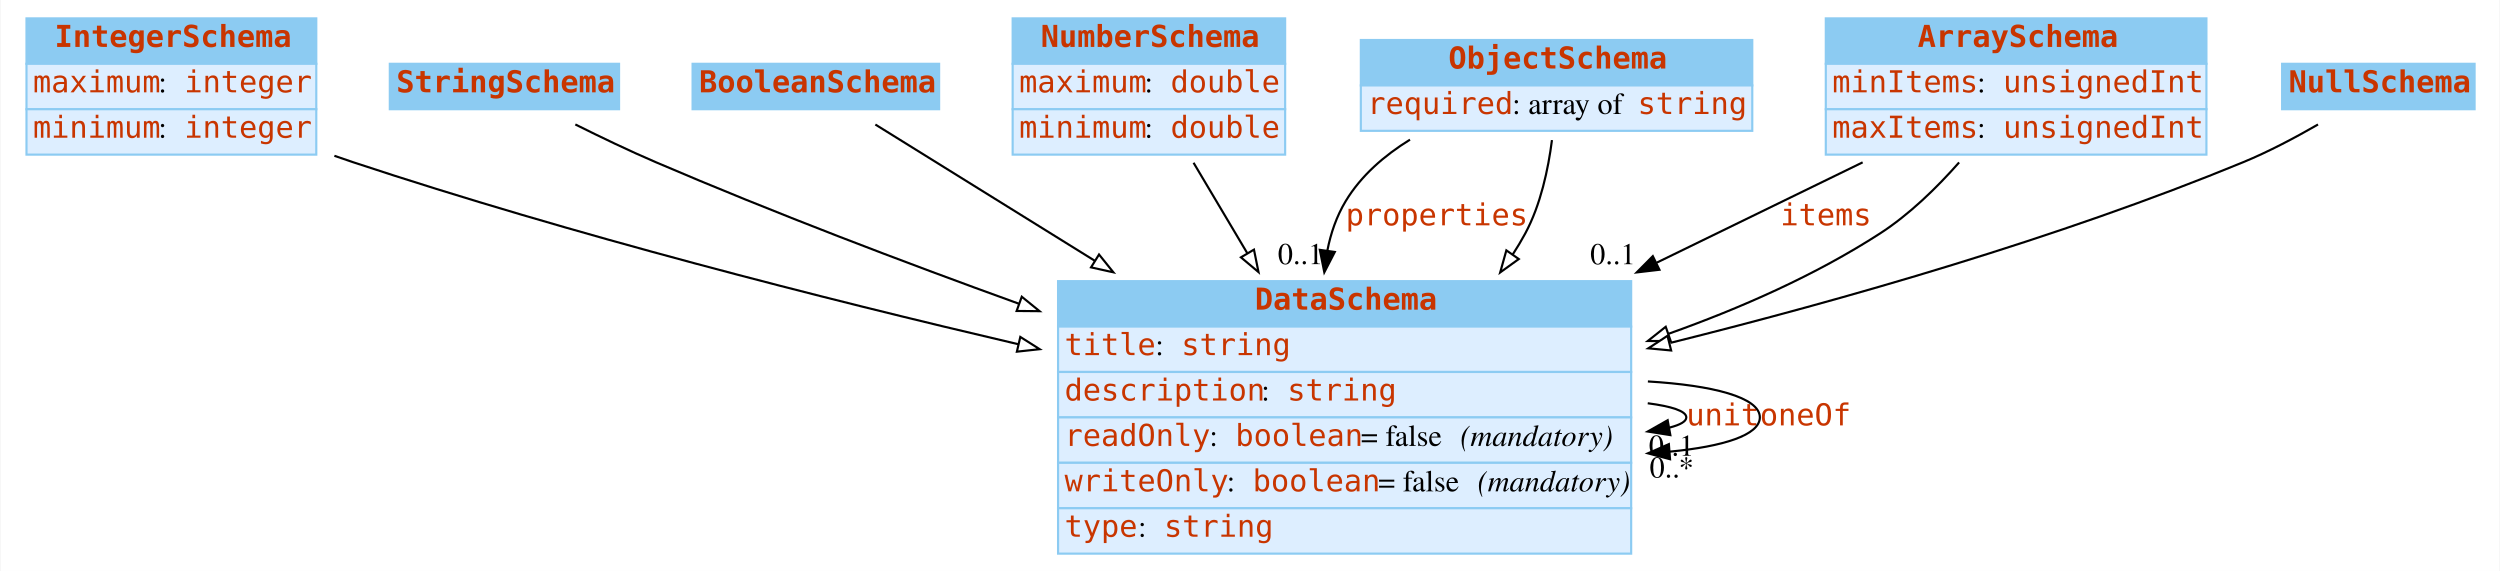
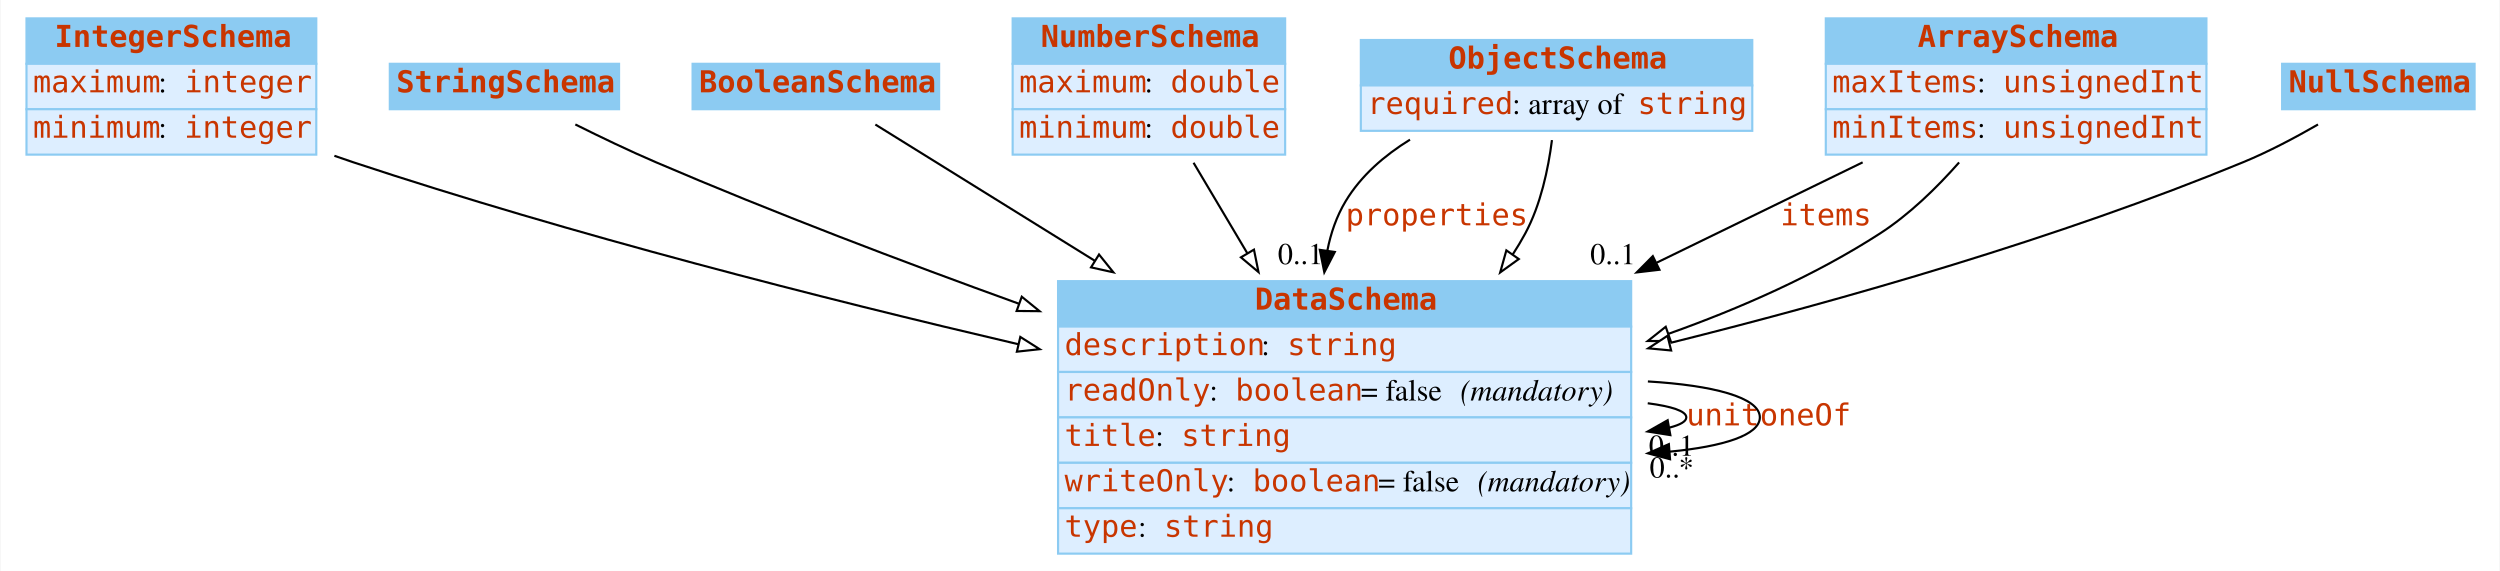
<svg xmlns="http://www.w3.org/2000/svg" width="1156pt" height="264pt" viewBox="0.00 0.00 1155.50 264.00">
  <g id="graph0" class="graph" transform="scale(1 1) rotate(0) translate(4 260)">
    <polygon fill="white" stroke="none" points="-4,4 -4,-260 1151.5,-260 1151.5,4 -4,4" />
    <g id="node1" class="node">
      <polygon fill="#8ccbf2" stroke="none" points="8,-230.5 8,-251.5 142,-251.5 142,-230.5 8,-230.5" />
      <polygon fill="none" stroke="#8ccbf2" points="8,-230.5 8,-251.5 142,-251.5 142,-230.5 8,-230.5" />
      <text text-anchor="start" x="21" y="-238.3" font-family="mono" font-weight="bold" font-size="14.00" fill="#c83500">IntegerSchema</text>
      <polygon fill="#ddeeff" stroke="none" points="8,-209.5 8,-230.5 142,-230.5 142,-209.5 8,-209.5" />
      <polygon fill="none" stroke="#8ccbf2" points="8,-209.5 8,-230.5 142,-230.5 142,-209.5 8,-209.5" />
      <text text-anchor="start" x="11" y="-217.3" font-family="mono" font-size="14.00" fill="#c83500">maximum</text>
      <text text-anchor="start" x="69" y="-217.3" font-family="Times,serif" font-size="14.00"> : </text>
      <text text-anchor="start" x="81" y="-217.3" font-family="mono" font-size="14.00" fill="#c83500">integer</text>
      <polygon fill="#ddeeff" stroke="none" points="8,-188.5 8,-209.5 142,-209.5 142,-188.5 8,-188.5" />
      <polygon fill="none" stroke="#8ccbf2" points="8,-188.5 8,-209.5 142,-209.5 142,-188.5 8,-188.5" />
      <text text-anchor="start" x="11" y="-196.3" font-family="mono" font-size="14.00" fill="#c83500">minimum</text>
      <text text-anchor="start" x="69" y="-196.3" font-family="Times,serif" font-size="14.00"> : </text>
      <text text-anchor="start" x="81" y="-196.3" font-family="mono" font-size="14.00" fill="#c83500">integer</text>
    </g>
    <g id="node8" class="node">
      <polygon fill="#8ccbf2" stroke="none" points="485,-109 485,-130 750,-130 750,-109 485,-109" />
      <polygon fill="none" stroke="#8ccbf2" points="485,-109 485,-130 750,-130 750,-109 485,-109" />
      <text text-anchor="start" x="576" y="-116.8" font-family="mono" font-weight="bold" font-size="14.00" fill="#c83500">DataSchema</text>
      <polygon fill="#ddeeff" stroke="none" points="485,-88 485,-109 750,-109 750,-88 485,-88" />
      <polygon fill="none" stroke="#8ccbf2" points="485,-88 485,-109 750,-109 750,-88 485,-88" />
-       <text text-anchor="start" x="488" y="-95.8" font-family="mono" font-size="14.00" fill="#c83500">title</text>
-       <text text-anchor="start" x="530" y="-95.8" font-family="Times,serif" font-size="14.00"> : </text>
-       <text text-anchor="start" x="542" y="-95.8" font-family="mono" font-size="14.00" fill="#c83500">string</text>
+       <text text-anchor="start" x="488" y="-95.8" font-family="mono" font-size="14.00" fill="#c83500">description</text>
+       <text text-anchor="start" x="579" y="-95.8" font-family="Times,serif" font-size="14.00"> : </text>
+       <text text-anchor="start" x="591" y="-95.8" font-family="mono" font-size="14.00" fill="#c83500">string</text>
      <polygon fill="#ddeeff" stroke="none" points="485,-67 485,-88 750,-88 750,-67 485,-67" />
      <polygon fill="none" stroke="#8ccbf2" points="485,-67 485,-88 750,-88 750,-67 485,-67" />
-       <text text-anchor="start" x="488" y="-74.8" font-family="mono" font-size="14.00" fill="#c83500">description</text>
-       <text text-anchor="start" x="579" y="-74.8" font-family="Times,serif" font-size="14.00"> : </text>
-       <text text-anchor="start" x="591" y="-74.8" font-family="mono" font-size="14.00" fill="#c83500">string</text>
+       <text text-anchor="start" x="488" y="-74.8" font-family="mono" font-size="14.00" fill="#c83500">readOnly</text>
+       <text text-anchor="start" x="555" y="-74.8" font-family="Times,serif" font-size="14.00"> : </text>
+       <text text-anchor="start" x="567" y="-74.8" font-family="mono" font-size="14.00" fill="#c83500">boolean</text>
+       <text text-anchor="start" x="625" y="-74.8" font-family="Times,serif" font-size="14.00"> = false </text>
+       <text text-anchor="start" x="671" y="-74.8" font-family="Times,serif" font-style="italic" font-size="14.00">(mandatory)</text>
      <polygon fill="#ddeeff" stroke="none" points="485,-46 485,-67 750,-67 750,-46 485,-46" />
      <polygon fill="none" stroke="#8ccbf2" points="485,-46 485,-67 750,-67 750,-46 485,-46" />
-       <text text-anchor="start" x="488" y="-53.8" font-family="mono" font-size="14.00" fill="#c83500">readOnly</text>
-       <text text-anchor="start" x="555" y="-53.8" font-family="Times,serif" font-size="14.00"> : </text>
-       <text text-anchor="start" x="567" y="-53.8" font-family="mono" font-size="14.00" fill="#c83500">boolean</text>
-       <text text-anchor="start" x="625" y="-53.8" font-family="Times,serif" font-size="14.00"> = false </text>
-       <text text-anchor="start" x="671" y="-53.8" font-family="Times,serif" font-style="italic" font-size="14.00">(mandatory)</text>
+       <text text-anchor="start" x="488" y="-53.8" font-family="mono" font-size="14.00" fill="#c83500">title</text>
+       <text text-anchor="start" x="530" y="-53.8" font-family="Times,serif" font-size="14.00"> : </text>
+       <text text-anchor="start" x="542" y="-53.8" font-family="mono" font-size="14.00" fill="#c83500">string</text>
      <polygon fill="#ddeeff" stroke="none" points="485,-25 485,-46 750,-46 750,-25 485,-25" />
      <polygon fill="none" stroke="#8ccbf2" points="485,-25 485,-46 750,-46 750,-25 485,-25" />
      <text text-anchor="start" x="488" y="-32.8" font-family="mono" font-size="14.00" fill="#c83500">writeOnly</text>
      <text text-anchor="start" x="563" y="-32.8" font-family="Times,serif" font-size="14.00"> : </text>
      <text text-anchor="start" x="575" y="-32.8" font-family="mono" font-size="14.00" fill="#c83500">boolean</text>
      <text text-anchor="start" x="633" y="-32.8" font-family="Times,serif" font-size="14.00"> = false </text>
      <text text-anchor="start" x="679" y="-32.8" font-family="Times,serif" font-style="italic" font-size="14.00">(mandatory)</text>
      <polygon fill="#ddeeff" stroke="none" points="485,-4 485,-25 750,-25 750,-4 485,-4" />
      <polygon fill="none" stroke="#8ccbf2" points="485,-4 485,-25 750,-25 750,-4 485,-4" />
      <text text-anchor="start" x="488" y="-11.8" font-family="mono" font-size="14.00" fill="#c83500">type</text>
      <text text-anchor="start" x="522" y="-11.8" font-family="Times,serif" font-size="14.00"> : </text>
      <text text-anchor="start" x="534" y="-11.8" font-family="mono" font-size="14.00" fill="#c83500">string</text>
    </g>
-     <g id="edge6" class="edge">
+     <g id="edge5" class="edge">
      <path fill="none" stroke="black" d="M150.369,-187.964C153.272,-186.934 156.157,-185.942 159,-185 260.191,-151.477 376.605,-121.851 466.743,-100.798" />
      <polygon fill="white" stroke="black" points="467.543,-104.206 476.49,-98.531 465.957,-97.388 467.543,-104.206" />
    </g>
    <g id="node2" class="node">
      <polygon fill="#8ccbf2" stroke="none" points="176,-209.5 176,-230.5 282,-230.5 282,-209.5 176,-209.5" />
      <polygon fill="none" stroke="#8ccbf2" points="176,-209.5 176,-230.5 282,-230.5 282,-209.5 176,-209.5" />
      <text text-anchor="start" x="179" y="-217.3" font-family="mono" font-weight="bold" font-size="14.00" fill="#c83500">StringSchema</text>
    </g>
    <g id="edge11" class="edge">
      <path fill="none" stroke="black" d="M261.782,-202.455C273.412,-196.645 286.673,-190.288 299,-185 353.06,-161.809 413.406,-138.884 466.88,-119.556" />
      <polygon fill="white" stroke="black" points="468.213,-122.796 476.435,-116.114 465.84,-116.21 468.213,-122.796" />
    </g>
    <g id="node3" class="node">
      <polygon fill="#8ccbf2" stroke="none" points="316,-209.5 316,-230.5 430,-230.5 430,-209.5 316,-209.5" />
      <polygon fill="none" stroke="#8ccbf2" points="316,-209.5 316,-230.5 430,-230.5 430,-209.5 316,-209.5" />
      <text text-anchor="start" x="319" y="-217.3" font-family="mono" font-weight="bold" font-size="14.00" fill="#c83500">BooleanSchema</text>
    </g>
-     <g id="edge8" class="edge">
+     <g id="edge7" class="edge">
      <path fill="none" stroke="black" d="M400.516,-202.416C425.544,-186.876 464.241,-162.848 502.035,-139.382" />
      <polygon fill="white" stroke="black" points="503.939,-142.32 510.588,-134.071 500.246,-136.373 503.939,-142.32" />
    </g>
    <g id="node4" class="node">
      <polygon fill="#8ccbf2" stroke="none" points="464,-230.5 464,-251.5 590,-251.5 590,-230.5 464,-230.5" />
      <polygon fill="none" stroke="#8ccbf2" points="464,-230.5 464,-251.5 590,-251.5 590,-230.5 464,-230.5" />
      <text text-anchor="start" x="477" y="-238.3" font-family="mono" font-weight="bold" font-size="14.00" fill="#c83500">NumberSchema</text>
      <polygon fill="#ddeeff" stroke="none" points="464,-209.5 464,-230.5 590,-230.5 590,-209.5 464,-209.5" />
      <polygon fill="none" stroke="#8ccbf2" points="464,-209.5 464,-230.5 590,-230.5 590,-209.5 464,-209.5" />
      <text text-anchor="start" x="467" y="-217.3" font-family="mono" font-size="14.00" fill="#c83500">maximum</text>
      <text text-anchor="start" x="525" y="-217.3" font-family="Times,serif" font-size="14.00"> : </text>
      <text text-anchor="start" x="537" y="-217.3" font-family="mono" font-size="14.00" fill="#c83500">double</text>
      <polygon fill="#ddeeff" stroke="none" points="464,-188.5 464,-209.5 590,-209.5 590,-188.5 464,-188.5" />
      <polygon fill="none" stroke="#8ccbf2" points="464,-188.5 464,-209.5 590,-209.5 590,-188.5 464,-188.5" />
      <text text-anchor="start" x="467" y="-196.3" font-family="mono" font-size="14.00" fill="#c83500">minimum</text>
      <text text-anchor="start" x="525" y="-196.3" font-family="Times,serif" font-size="14.00"> : </text>
      <text text-anchor="start" x="537" y="-196.3" font-family="mono" font-size="14.00" fill="#c83500">double</text>
    </g>
-     <g id="edge7" class="edge">
+     <g id="edge10" class="edge">
      <path fill="none" stroke="black" d="M547.648,-184.743C555.11,-172.182 563.85,-157.47 572.562,-142.804" />
      <polygon fill="white" stroke="black" points="575.58,-144.577 577.678,-134.192 569.562,-141.002 575.58,-144.577" />
    </g>
    <g id="node5" class="node">
      <polygon fill="#8ccbf2" stroke="none" points="625,-220.5 625,-241.5 806,-241.5 806,-220.5 625,-220.5" />
      <polygon fill="none" stroke="#8ccbf2" points="625,-220.5 625,-241.5 806,-241.5 806,-220.5 625,-220.5" />
      <text text-anchor="start" x="665.5" y="-228.3" font-family="mono" font-weight="bold" font-size="14.00" fill="#c83500">ObjectSchema</text>
      <polygon fill="#ddeeff" stroke="none" points="625,-199.5 625,-220.5 806,-220.5 806,-199.5 625,-199.5" />
      <polygon fill="none" stroke="#8ccbf2" points="625,-199.5 625,-220.5 806,-220.5 806,-199.5 625,-199.5" />
      <text text-anchor="start" x="628" y="-207.3" font-family="mono" font-size="14.00" fill="#c83500">required</text>
      <text text-anchor="start" x="695" y="-207.3" font-family="Times,serif" font-size="14.00"> : array of </text>
      <text text-anchor="start" x="753" y="-207.3" font-family="mono" font-size="14.00" fill="#c83500">string</text>
    </g>
    <g id="edge1" class="edge">
      <path fill="none" stroke="black" d="M647.732,-195.423C635.903,-188.127 625.117,-178.808 618,-167 613.774,-159.988 611.086,-152.158 609.509,-144.057" />
      <polygon fill="black" stroke="black" points="612.965,-143.495 608.11,-134.078 606.033,-144.467 612.965,-143.495" />
      <text text-anchor="start" x="618" y="-155.8" font-family="mono" font-size="14.00" fill="#c83500">properties</text>
      <text text-anchor="middle" x="597.11" y="-137.878" font-family="Times,serif" font-size="14.00">0..1</text>
    </g>
-     <g id="edge10" class="edge">
+     <g id="edge9" class="edge">
      <path fill="none" stroke="black" d="M713.377,-195.225C711.666,-181.829 708.163,-165.27 701,-152 699.231,-148.722 697.293,-145.488 695.219,-142.309" />
      <polygon fill="white" stroke="black" points="698.03,-140.221 689.434,-134.027 692.291,-144.23 698.03,-140.221" />
    </g>
    <g id="node6" class="node">
      <polygon fill="#8ccbf2" stroke="none" points="840,-230.5 840,-251.5 1016,-251.5 1016,-230.5 840,-230.5" />
      <polygon fill="none" stroke="#8ccbf2" points="840,-230.5 840,-251.5 1016,-251.5 1016,-230.5 840,-230.5" />
      <text text-anchor="start" x="882.5" y="-238.3" font-family="mono" font-weight="bold" font-size="14.00" fill="#c83500">ArraySchema</text>
      <polygon fill="#ddeeff" stroke="none" points="840,-209.5 840,-230.5 1016,-230.5 1016,-209.5 840,-209.5" />
      <polygon fill="none" stroke="#8ccbf2" points="840,-209.5 840,-230.5 1016,-230.5 1016,-209.5 840,-209.5" />
-       <text text-anchor="start" x="843" y="-217.3" font-family="mono" font-size="14.00" fill="#c83500">minItems</text>
+       <text text-anchor="start" x="843" y="-217.3" font-family="mono" font-size="14.00" fill="#c83500">maxItems</text>
      <text text-anchor="start" x="910" y="-217.3" font-family="Times,serif" font-size="14.00"> : </text>
      <text text-anchor="start" x="922" y="-217.3" font-family="mono" font-size="14.00" fill="#c83500">unsignedInt</text>
      <polygon fill="#ddeeff" stroke="none" points="840,-188.5 840,-209.5 1016,-209.5 1016,-188.5 840,-188.5" />
      <polygon fill="none" stroke="#8ccbf2" points="840,-188.5 840,-209.5 1016,-209.5 1016,-188.5 840,-188.5" />
-       <text text-anchor="start" x="843" y="-196.3" font-family="mono" font-size="14.00" fill="#c83500">maxItems</text>
+       <text text-anchor="start" x="843" y="-196.3" font-family="mono" font-size="14.00" fill="#c83500">minItems</text>
      <text text-anchor="start" x="910" y="-196.3" font-family="Times,serif" font-size="14.00"> : </text>
      <text text-anchor="start" x="922" y="-196.3" font-family="mono" font-size="14.00" fill="#c83500">unsignedInt</text>
    </g>
    <g id="edge2" class="edge">
      <path fill="none" stroke="black" d="M857.04,-184.933C828.691,-171.123 794.956,-154.689 761.866,-138.57" />
      <polygon fill="black" stroke="black" points="763.078,-135.267 752.555,-134.034 760.012,-141.56 763.078,-135.267" />
      <text text-anchor="start" x="819" y="-155.8" font-family="mono" font-size="14.00" fill="#c83500">items</text>
      <text text-anchor="middle" x="741.555" y="-137.834" font-family="Times,serif" font-size="14.00">0..1</text>
    </g>
-     <g id="edge5" class="edge">
+     <g id="edge6" class="edge">
      <path fill="none" stroke="black" d="M901.641,-184.886C891.278,-173.14 878.602,-160.781 865,-152 835.327,-132.845 800.821,-117.58 767.15,-105.607" />
      <polygon fill="white" stroke="black" points="768.275,-102.293 757.68,-102.317 765.978,-108.905 768.275,-102.293" />
    </g>
    <g id="node7" class="node">
      <polygon fill="#8ccbf2" stroke="none" points="1051,-209.5 1051,-230.5 1140,-230.5 1140,-209.5 1051,-209.5" />
      <polygon fill="none" stroke="#8ccbf2" points="1051,-209.5 1051,-230.5 1140,-230.5 1140,-209.5 1051,-209.5" />
      <text text-anchor="start" x="1054" y="-217.3" font-family="mono" font-weight="bold" font-size="14.00" fill="#c83500">NullSchema</text>
    </g>
-     <g id="edge9" class="edge">
+     <g id="edge8" class="edge">
      <path fill="none" stroke="black" d="M1067.6,-202.442C1057.06,-196.364 1044.73,-189.835 1033,-185 947.691,-149.836 848.334,-121.455 768.118,-101.455" />
      <polygon fill="white" stroke="black" points="768.481,-97.939 757.933,-98.935 766.799,-104.734 768.481,-97.939" />
    </g>
    <g id="edge3" class="edge">
      <path fill="none" stroke="black" d="M757.658,-73.536C768.688,-72.099 775.5,-69.92 775.5,-67 775.5,-65.129 772.704,-63.563 767.795,-62.301" />
      <polygon fill="black" stroke="black" points="768.122,-58.803 757.658,-60.464 766.874,-65.691 768.122,-58.803" />
      <text text-anchor="start" x="775.5" y="-63.3" font-family="mono" font-size="14.00" fill="#c83500">unit</text>
      <text text-anchor="middle" x="768.658" y="-49.264" font-family="Times,serif" font-size="14.00">0..1</text>
    </g>
    <g id="edge4" class="edge">
      <path fill="none" stroke="black" d="M757.733,-83.618C787.651,-81.838 809.5,-76.299 809.5,-67 809.5,-58.791 792.472,-53.512 767.896,-51.163" />
      <polygon fill="black" stroke="black" points="767.972,-47.658 757.733,-50.382 767.435,-54.638 767.972,-47.658" />
      <text text-anchor="start" x="809.5" y="-63.3" font-family="mono" font-size="14.00" fill="#c83500">oneOf</text>
      <text text-anchor="middle" x="768.733" y="-39.182" font-family="Times,serif" font-size="14.00">0..*</text>
    </g>
  </g>
</svg>
